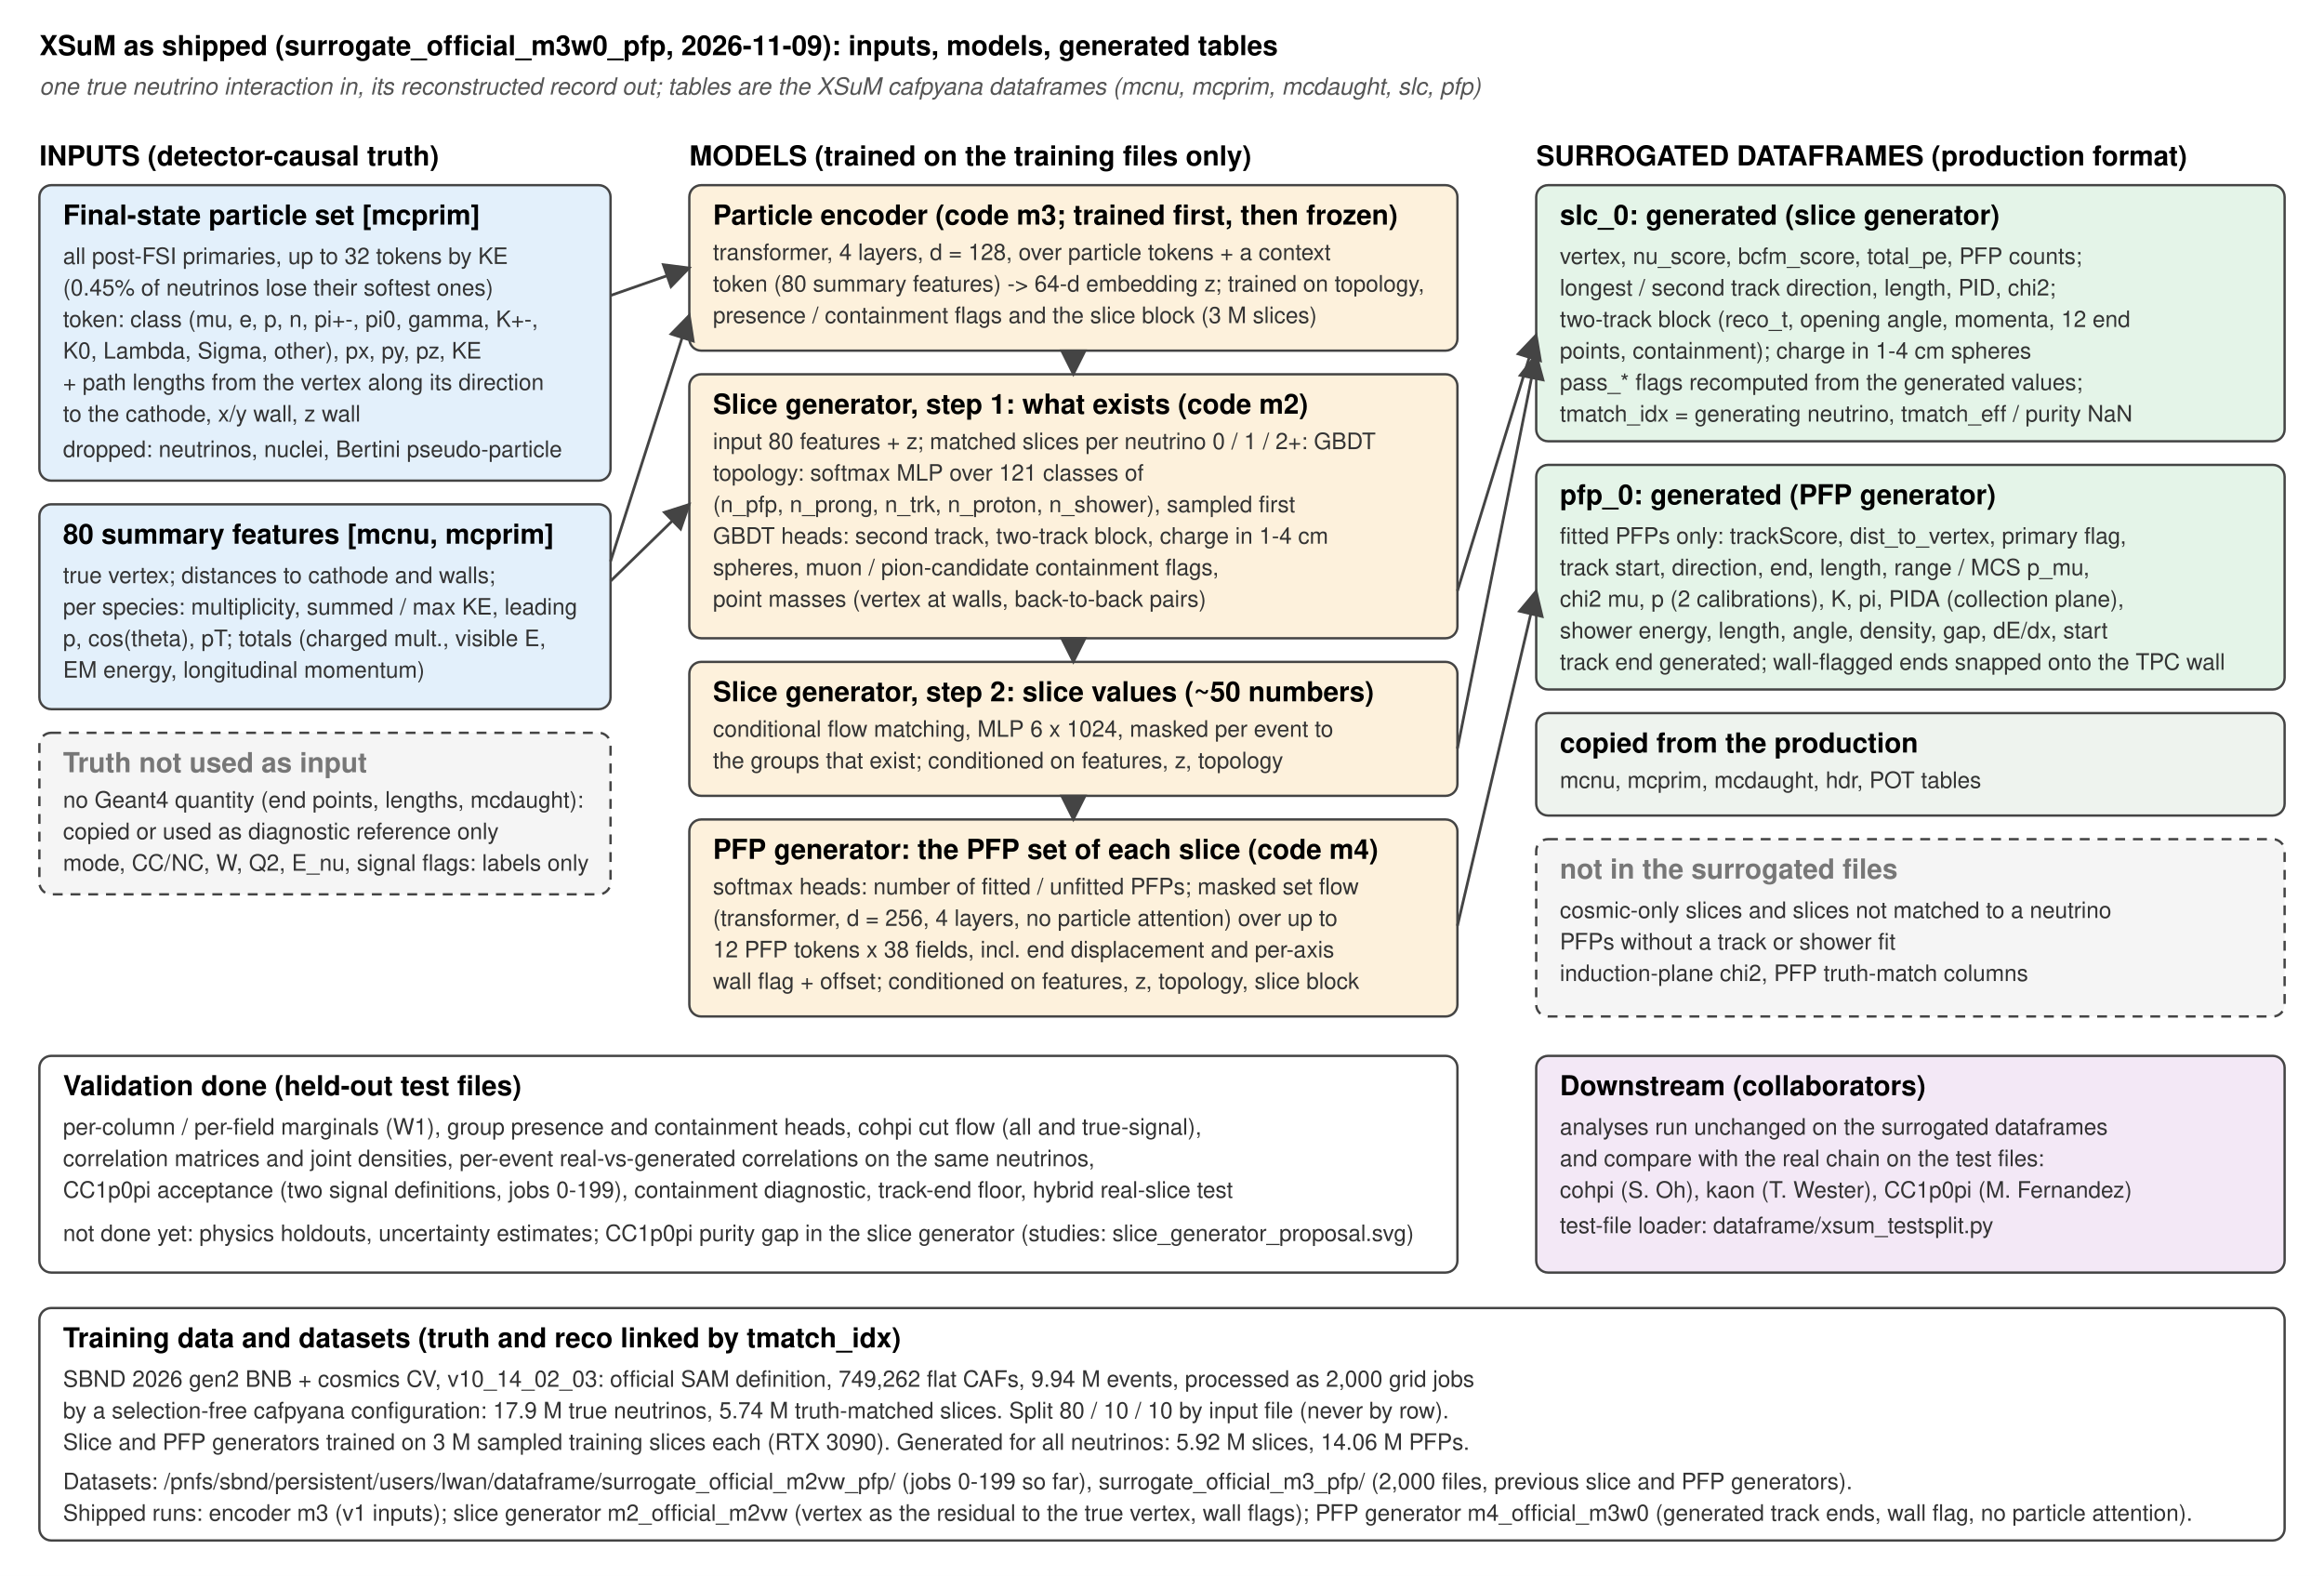
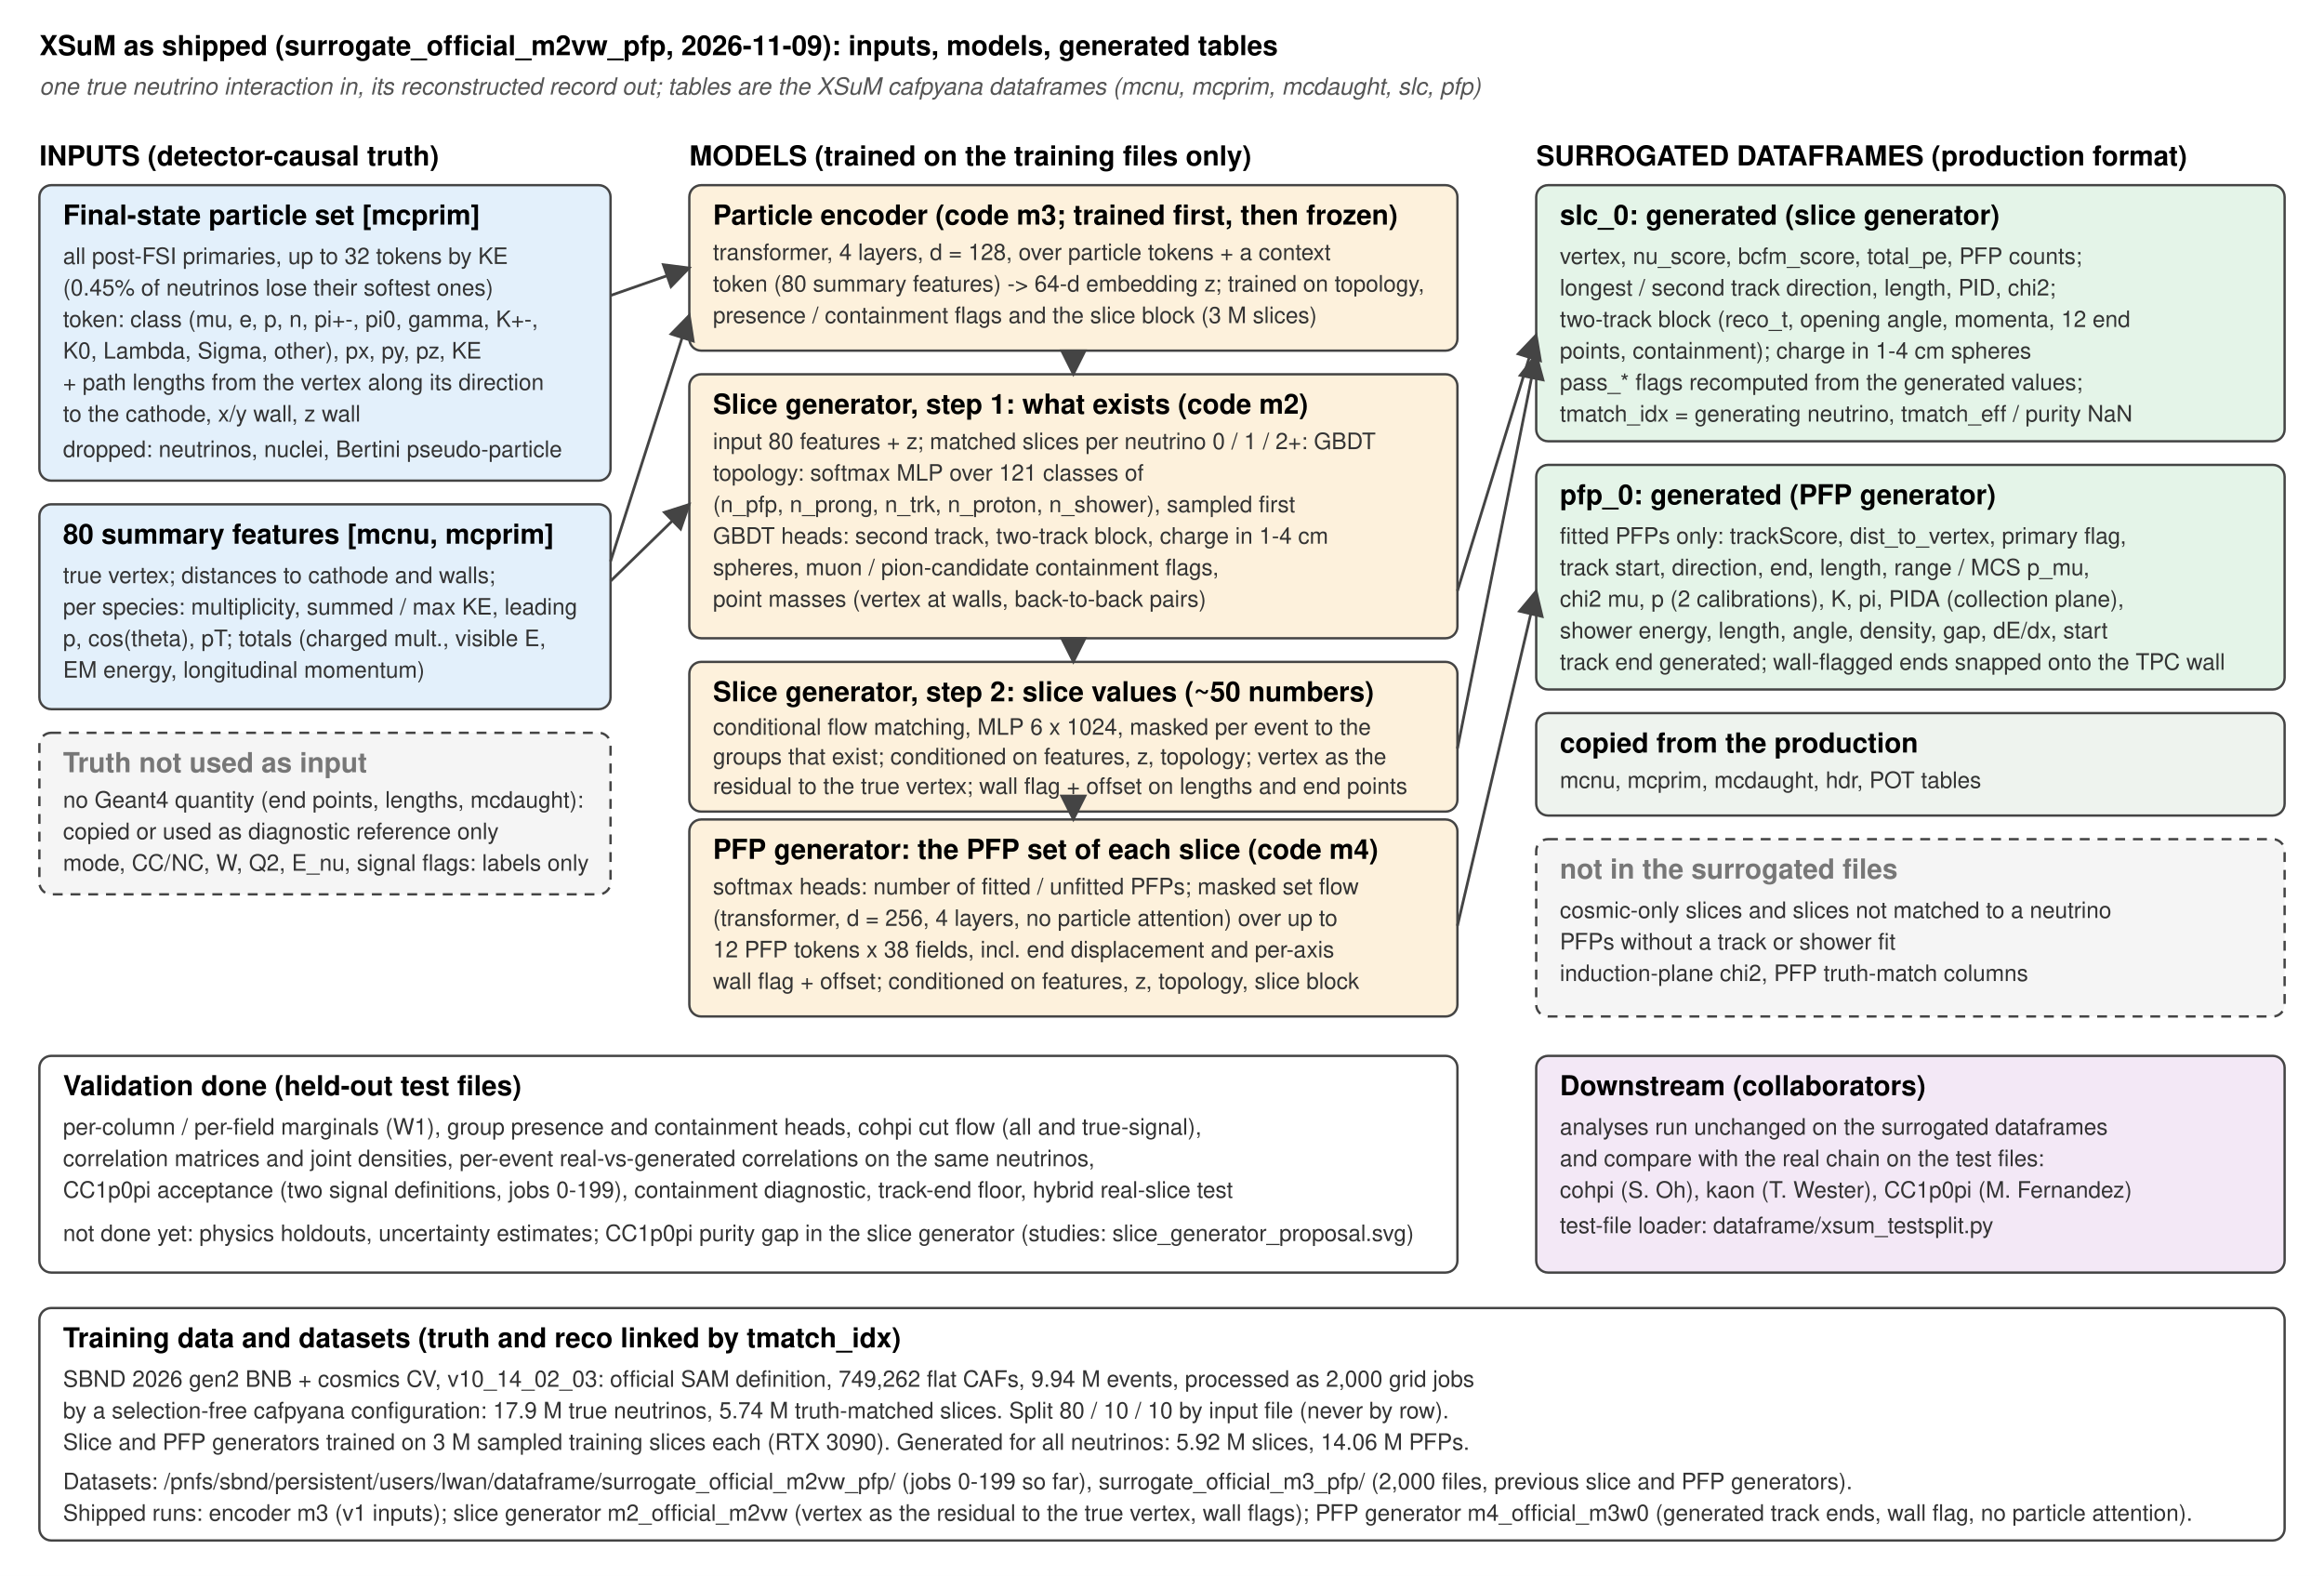
<svg xmlns="http://www.w3.org/2000/svg" width="1180" height="800" viewBox="0 0 1180 800" font-family="Helvetica, Arial, sans-serif" font-size="13">
  <rect width="1180" height="800" fill="#fff" />
  <defs>
    <marker id="arr" markerWidth="10" markerHeight="10" refX="9" refY="5" orient="auto">
      <path d="M0,0 L10,5 L0,10 z" fill="#444" />
    </marker>
  </defs>
  <style>
    .box{stroke:#444;stroke-width:1.2;rx:6}
    .in{fill:#e3f0fb}.model{fill:#fdf1dc}.out{fill:#e4f4e8}.copy{fill:#eef3ee}.no{fill:#f5f5f5;stroke-dasharray:5 4}.down{fill:#f3e8f6}
    .h{font-weight:bold;font-size:14px}.s{font-size:11.5px;fill:#333}.cap{font-size:12px;fill:#555;font-style:italic}
  </style>
-   <text x="20" y="28" class="h" font-size="17">XSuM as shipped (surrogate_official_m3w0_pfp, 2026-11-09): inputs, models, generated tables</text>
+   <text x="20" y="28" class="h" font-size="17">XSuM as shipped (surrogate_official_m2vw_pfp, 2026-11-09): inputs, models, generated tables</text>
  <text x="20" y="48" class="cap">one true neutrino interaction in, its reconstructed record out; tables are the XSuM cafpyana dataframes (mcnu, mcprim, mcdaught, slc, pfp)</text>
  <text x="20" y="84" class="h">INPUTS  (detector-causal truth)</text>
  <rect x="20" y="94" width="290" height="150" class="box in" />
  <text x="32" y="114" class="h">Final-state particle set   [mcprim]</text>
  <text x="32" y="134" class="s">all post-FSI primaries, up to 32 tokens by KE</text>
  <text x="32" y="150" class="s">(0.45% of neutrinos lose their softest ones)</text>
  <text x="32" y="166" class="s">token: class (mu, e, p, n, pi+-, pi0, gamma, K+-,</text>
  <text x="32" y="182" class="s">   K0, Lambda, Sigma, other), px, py, pz, KE</text>
  <text x="32" y="198" class="s">+ path lengths from the vertex along its direction</text>
  <text x="32" y="214" class="s">   to the cathode, x/y wall, z wall</text>
  <text x="32" y="232" class="s">dropped: neutrinos, nuclei, Bertini pseudo-particle</text>
  <rect x="20" y="256" width="290" height="104" class="box in" />
  <text x="32" y="276" class="h">80 summary features   [mcnu, mcprim]</text>
  <text x="32" y="296" class="s">true vertex; distances to cathode and walls;</text>
  <text x="32" y="312" class="s">per species: multiplicity, summed / max KE, leading</text>
  <text x="32" y="328" class="s">   p, cos(theta), pT; totals (charged mult., visible E,</text>
  <text x="32" y="344" class="s">   EM energy, longitudinal momentum)</text>
  <rect x="20" y="372" width="290" height="82" class="box no" />
  <text x="32" y="392" class="h" fill="#777">Truth not used as input</text>
  <text x="32" y="410" class="s">no Geant4 quantity (end points, lengths, mcdaught):</text>
  <text x="32" y="426" class="s">   copied or used as diagnostic reference only</text>
  <text x="32" y="442" class="s">mode, CC/NC, W, Q2, E_nu, signal flags: labels only</text>
  <text x="350" y="84" class="h">MODELS  (trained on the training files only)</text>
  <rect x="350" y="94" width="390" height="84" class="box model" />
  <text x="362" y="114" class="h">Particle encoder  (code m3; trained first, then frozen)</text>
  <text x="362" y="132" class="s">transformer, 4 layers, d = 128, over particle tokens + a context</text>
  <text x="362" y="148" class="s">token (80 summary features) -&gt; 64-d embedding z; trained on topology,</text>
  <text x="362" y="164" class="s">presence / containment flags and the slice block (3 M slices)</text>
  <rect x="350" y="190" width="390" height="134" class="box model" />
  <text x="362" y="210" class="h">Slice generator, step 1: what exists   (code m2)</text>
  <text x="362" y="228" class="s">input 80 features + z; matched slices per neutrino 0 / 1 / 2+: GBDT</text>
  <text x="362" y="244" class="s">topology: softmax MLP over 121 classes of</text>
  <text x="362" y="260" class="s">   (n_pfp, n_prong, n_trk, n_proton, n_shower), sampled first</text>
  <text x="362" y="276" class="s">GBDT heads: second track, two-track block, charge in 1-4 cm</text>
  <text x="362" y="292" class="s">   spheres, muon / pion-candidate containment flags,</text>
  <text x="362" y="308" class="s">   point masses (vertex at walls, back-to-back pairs)</text>
-   <rect x="350" y="336" width="390" height="68" class="box model" />
+   <rect x="350" y="336" width="390" height="76" class="box model" />
  <text x="362" y="356" class="h">Slice generator, step 2: slice values  (~50 numbers)</text>
-   <text x="362" y="374" class="s">conditional flow matching, MLP 6 x 1024, masked per event to</text>
-   <text x="362" y="390" class="s">the groups that exist; conditioned on features, z, topology</text>
+   <text x="362" y="373" class="s">conditional flow matching, MLP 6 x 1024, masked per event to the</text>
+   <text x="362" y="388" class="s">groups that exist; conditioned on features, z, topology; vertex as the</text>
+   <text x="362" y="403" class="s">residual to the true vertex; wall flag + offset on lengths and end points</text>
  <rect x="350" y="416" width="390" height="100" class="box model" />
  <text x="362" y="436" class="h">PFP generator: the PFP set of each slice   (code m4)</text>
  <text x="362" y="454" class="s">softmax heads: number of fitted / unfitted PFPs; masked set flow</text>
  <text x="362" y="470" class="s">   (transformer, d = 256, 4 layers, no particle attention) over up to</text>
  <text x="362" y="486" class="s">   12 PFP tokens x 38 fields, incl. end displacement and per-axis</text>
  <text x="362" y="502" class="s">   wall flag + offset; conditioned on features, z, topology, slice block</text>
  <text x="780" y="84" class="h">SURROGATED DATAFRAMES  (production format)</text>
  <rect x="780" y="94" width="380" height="130" class="box out" />
  <text x="792" y="114" class="h">slc_0: generated   (slice generator)</text>
  <text x="792" y="134" class="s">vertex, nu_score, bcfm_score, total_pe, PFP counts;</text>
  <text x="792" y="150" class="s">longest / second track direction, length, PID, chi2;</text>
  <text x="792" y="166" class="s">two-track block (reco_t, opening angle, momenta, 12 end</text>
  <text x="792" y="182" class="s">   points, containment); charge in 1-4 cm spheres</text>
  <text x="792" y="198" class="s">pass_* flags recomputed from the generated values;</text>
  <text x="792" y="214" class="s">tmatch_idx = generating neutrino, tmatch_eff / purity NaN</text>
  <rect x="780" y="236" width="380" height="114" class="box out" />
  <text x="792" y="256" class="h">pfp_0: generated   (PFP generator)</text>
  <text x="792" y="276" class="s">fitted PFPs only: trackScore, dist_to_vertex, primary flag,</text>
  <text x="792" y="292" class="s">track start, direction, end, length, range / MCS p_mu,</text>
  <text x="792" y="308" class="s">chi2 mu, p (2 calibrations), K, pi, PIDA (collection plane),</text>
  <text x="792" y="324" class="s">shower energy, length, angle, density, gap, dE/dx, start</text>
  <text x="792" y="340" class="s">track end generated; wall-flagged ends snapped onto the TPC wall</text>
  <rect x="780" y="362" width="380" height="52" class="box copy" />
  <text x="792" y="382" class="h">copied from the production</text>
  <text x="792" y="400" class="s">mcnu, mcprim, mcdaught, hdr, POT tables</text>
  <rect x="780" y="426" width="380" height="90" class="box no" />
  <text x="792" y="446" class="h" fill="#777">not in the surrogated files</text>
  <text x="792" y="466" class="s">cosmic-only slices and slices not matched to a neutrino</text>
  <text x="792" y="482" class="s">PFPs without a track or shower fit</text>
  <text x="792" y="498" class="s">induction-plane chi2, PFP truth-match columns</text>
  <line x1="310" y1="150" x2="350" y2="136" stroke="#444" stroke-width="1.4" marker-end="url(#arr)" />
  <line x1="310" y1="285" x2="350" y2="160" stroke="#444" stroke-width="1.4" marker-end="url(#arr)" />
  <line x1="310" y1="295" x2="350" y2="256" stroke="#444" stroke-width="1.4" marker-end="url(#arr)" />
  <line x1="545" y1="178" x2="545" y2="190" stroke="#444" stroke-width="1.4" marker-end="url(#arr)" />
  <line x1="545" y1="324" x2="545" y2="336" stroke="#444" stroke-width="1.4" marker-end="url(#arr)" />
  <line x1="545" y1="404" x2="545" y2="416" stroke="#444" stroke-width="1.4" marker-end="url(#arr)" />
  <line x1="740" y1="300" x2="780" y2="170" stroke="#444" stroke-width="1.4" marker-end="url(#arr)" />
  <line x1="740" y1="380" x2="780" y2="180" stroke="#444" stroke-width="1.4" marker-end="url(#arr)" />
  <line x1="740" y1="470" x2="780" y2="300" stroke="#444" stroke-width="1.4" marker-end="url(#arr)" />
  <rect x="20" y="536" width="720" height="110" class="box" fill="#fff" />
  <text x="32" y="556" class="h">Validation done (held-out test files)</text>
  <text x="32" y="576" class="s">per-column / per-field marginals (W1), group presence and containment heads, cohpi cut flow (all and true-signal),</text>
  <text x="32" y="592" class="s">correlation matrices and joint densities, per-event real-vs-generated correlations on the same neutrinos,</text>
  <text x="32" y="608" class="s">CC1p0pi acceptance (two signal definitions, jobs 0-199), containment diagnostic, track-end floor, hybrid real-slice test</text>
  <text x="32" y="630" class="s">not done yet: physics holdouts, uncertainty estimates; CC1p0pi purity gap in the slice generator (studies: slice_generator_proposal.svg)</text>
  <rect x="780" y="536" width="380" height="110" class="box down" />
  <text x="792" y="556" class="h">Downstream (collaborators)</text>
  <text x="792" y="576" class="s">analyses run unchanged on the surrogated dataframes</text>
  <text x="792" y="592" class="s">and compare with the real chain on the test files:</text>
  <text x="792" y="608" class="s">cohpi (S. Oh), kaon (T. Wester), CC1p0pi (M. Fernandez)</text>
  <text x="792" y="626" class="s">test-file loader: dataframe/xsum_testsplit.py</text>
  <rect x="20" y="664" width="1140" height="118" class="box" fill="#fff" />
  <text x="32" y="684" class="h">Training data and datasets  (truth and reco linked by tmatch_idx)</text>
  <text x="32" y="704" class="s">SBND 2026 gen2 BNB + cosmics CV, v10_14_02_03: official SAM definition, 749,262 flat CAFs, 9.94 M events, processed as 2,000 grid jobs</text>
  <text x="32" y="720" class="s">by a selection-free cafpyana configuration: 17.9 M true neutrinos, 5.74 M truth-matched slices. Split 80 / 10 / 10 by input file (never by row).</text>
  <text x="32" y="736" class="s">Slice and PFP generators trained on 3 M sampled training slices each (RTX 3090). Generated for all neutrinos: 5.92 M slices, 14.06 M PFPs.</text>
  <text x="32" y="756" class="s">Datasets: /pnfs/sbnd/persistent/users/lwan/dataframe/surrogate_official_m2vw_pfp/ (jobs 0-199 so far), surrogate_official_m3_pfp/ (2,000 files, previous slice and PFP generators).</text>
  <text x="32" y="772" class="s">Shipped runs: encoder m3 (v1 inputs); slice generator m2_official_m2vw (vertex as the residual to the true vertex, wall flags); PFP generator m4_official_m3w0 (generated track ends, wall flag, no particle attention).</text>
</svg>
